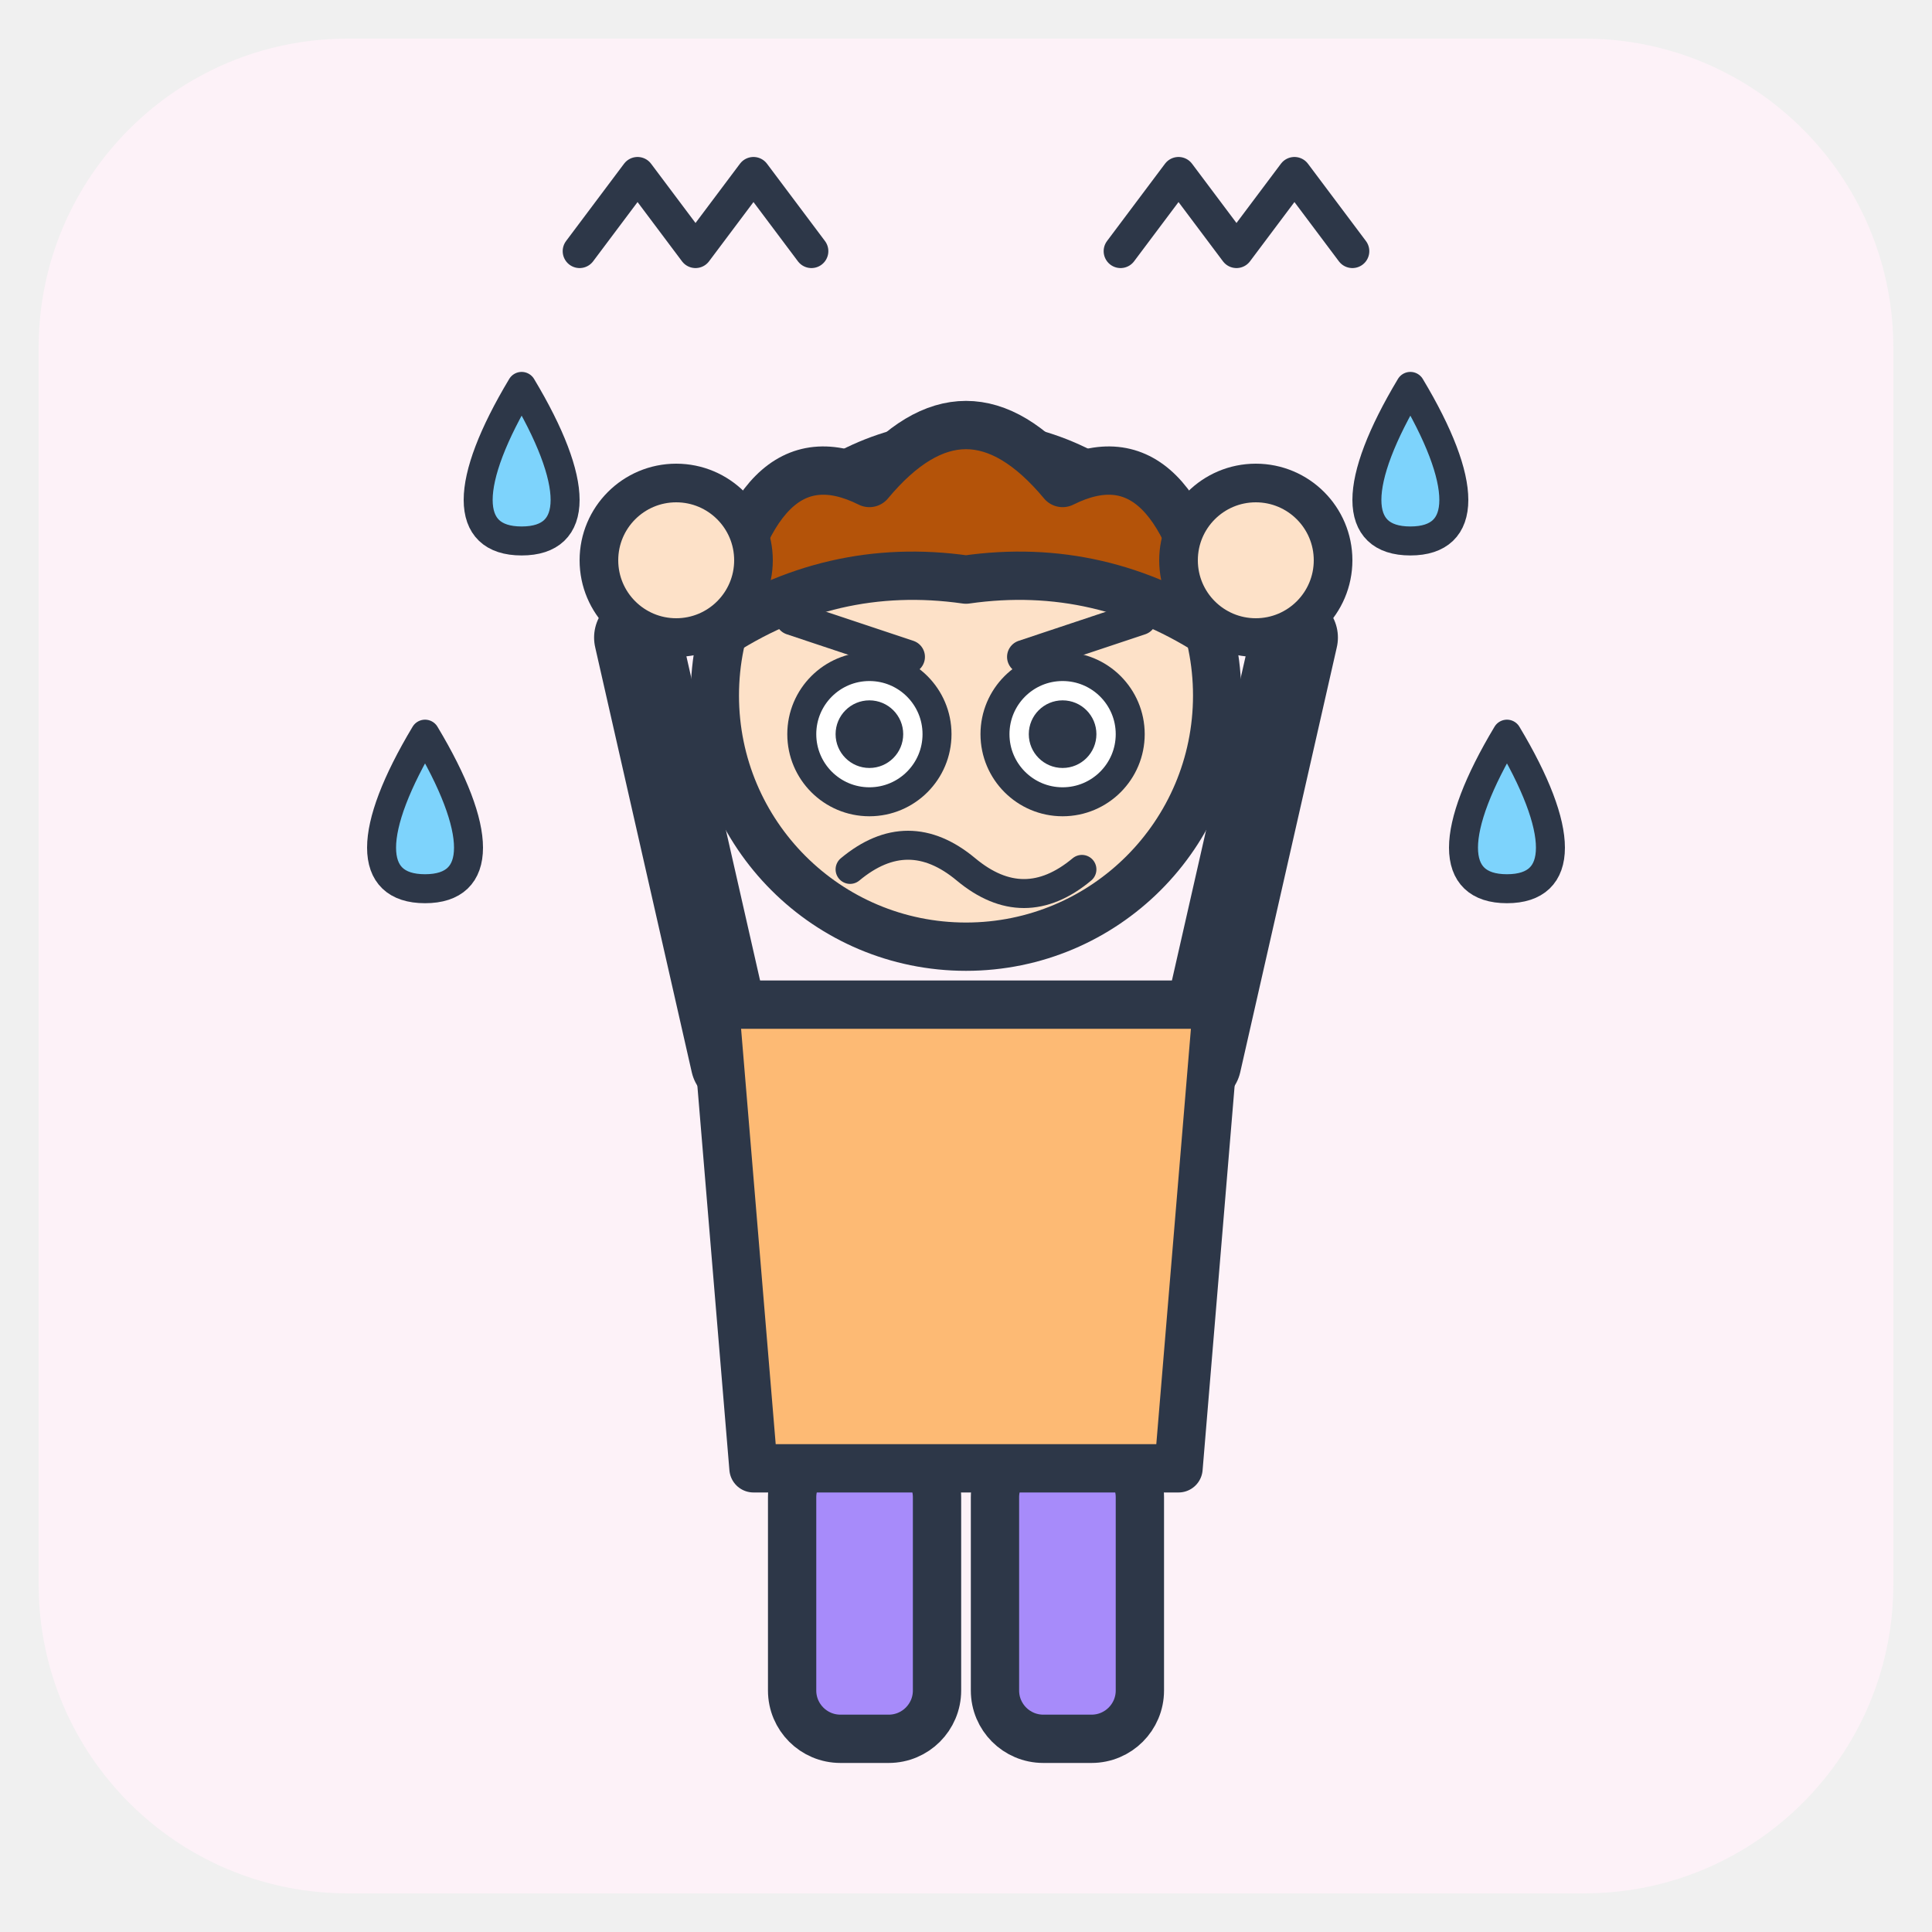
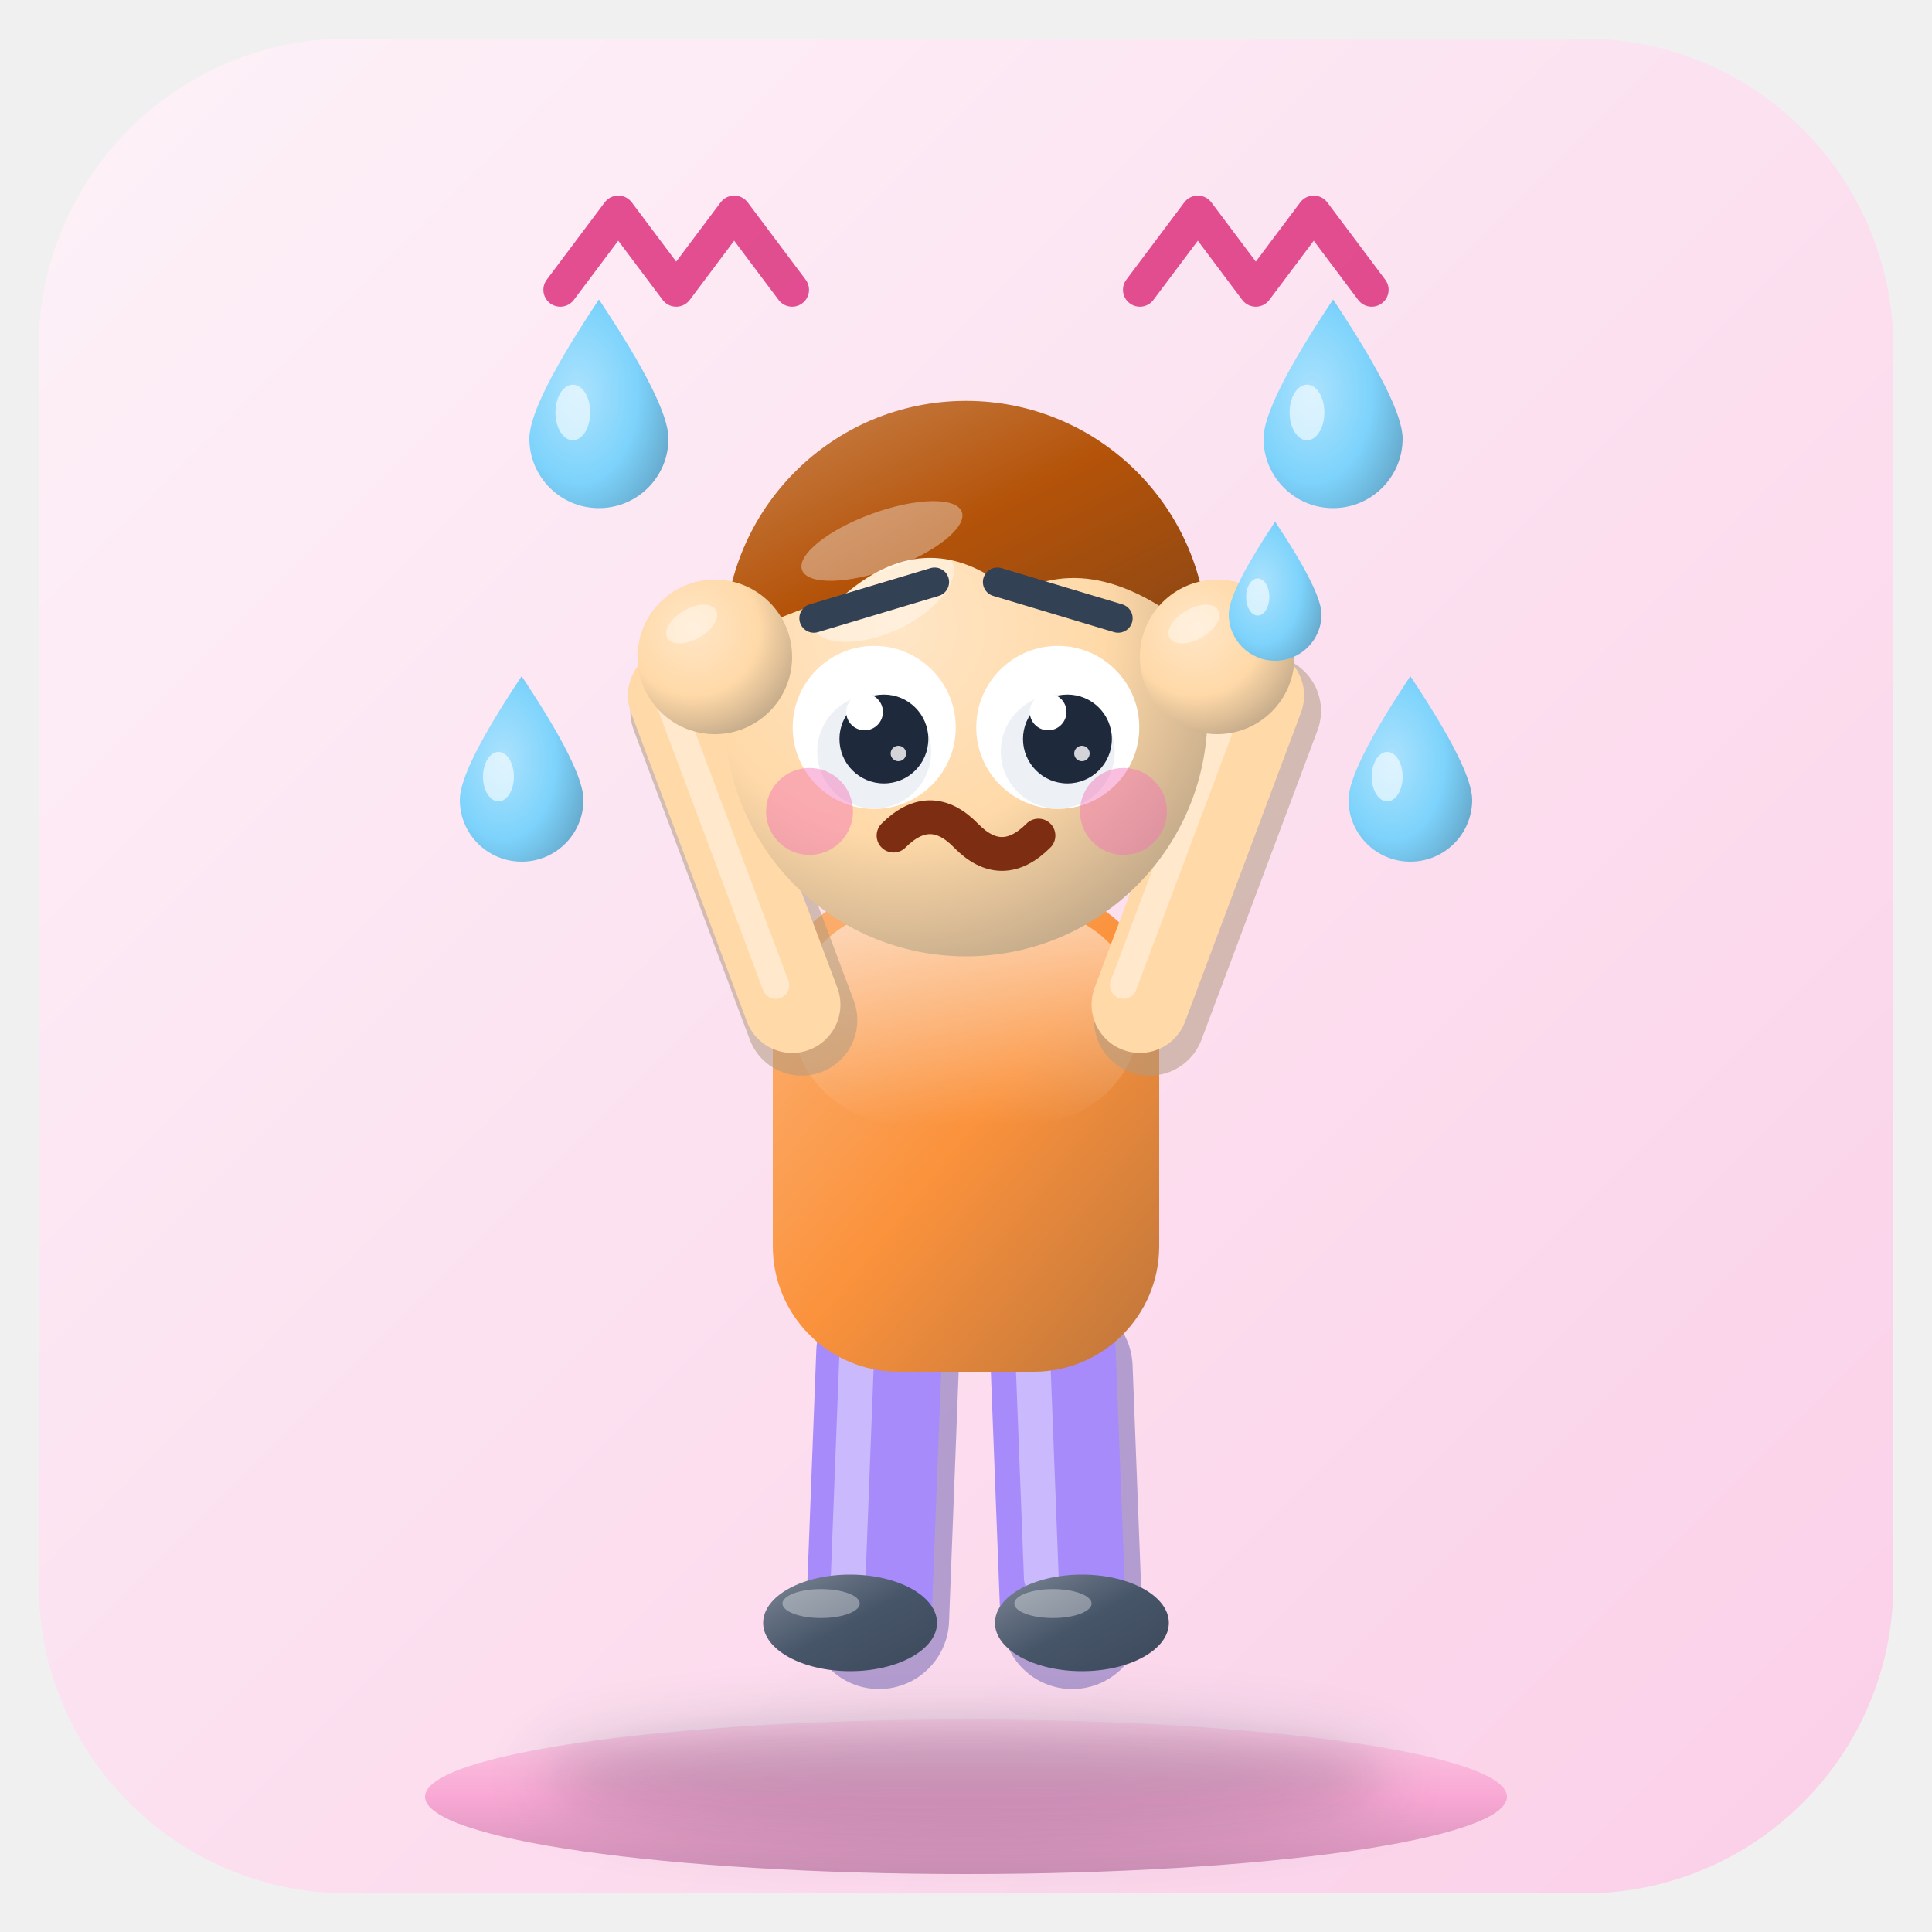
<svg xmlns="http://www.w3.org/2000/svg" viewBox="0 0 200 200" role="img" aria-label="לחוץ">
-   <rect x="4" y="4" width="192" height="192" rx="32" fill="#FDF2F8" />
-   <g stroke="#2D3748" stroke-width="5" stroke-linejoin="round" stroke-linecap="round">
-     <path d="M60 26 l6 -8 l6 8 l6 -8 l6 8 M116 26 l6 -8 l6 8 l6 -8 l6 8" fill="none" stroke-width="3.5" />
-     <rect x="82" y="150" width="15" height="30" rx="5" fill="#A78BFA" />
-     <rect x="103" y="150" width="15" height="30" rx="5" fill="#A78BFA" />
-     <path d="M76 110 L66 66 M124 110 L134 66" stroke-width="9" />
-     <path d="M74 104 L126 104 L122 152 L78 152 Z" fill="#FDBA74" />
-     <circle cx="100" cy="72" r="26" fill="#FDE1C8" />
-     <path d="M74 66 Q78 44 90 50 Q100 38 110 50 Q122 44 126 66 Q114 58 100 60 Q86 58 74 66 Z" fill="#B45309" />
-     <circle cx="70" cy="58" r="8" fill="#FDE1C8" stroke-width="4" />
-     <circle cx="130" cy="58" r="8" fill="#FDE1C8" stroke-width="4" />
-     <circle cx="90" cy="76" r="7" fill="#fff" stroke-width="3" />
-     <circle cx="90" cy="76" r="3.5" fill="#2D3748" stroke="none" />
-     <circle cx="110" cy="76" r="7" fill="#fff" stroke-width="3" />
-     <circle cx="110" cy="76" r="3.5" fill="#2D3748" stroke="none" />
-     <path d="M82 64 L94 68 M118 64 L106 68" fill="none" stroke-width="3.5" />
-     <path d="M88 90 q6 -5 12 0 t12 0" fill="none" stroke-width="3" />
-     <path d="M146 40 C140 50 140 56 146 56 C152 56 152 50 146 40 Z M54 40 C48 50 48 56 54 56 C60 56 60 50 54 40 Z M156 76 C150 86 150 92 156 92 C162 92 162 86 156 76 Z M44 76 C38 86 38 92 44 92 C50 92 50 86 44 76 Z" fill="#7DD3FC" stroke-width="3" />
+   <defs>
+     <linearGradient id="calm-stressed-opposite-g0" x1="0" y1="0" x2="1" y2="1">
+       <stop offset="0" stop-color="#FDF2F8" />
+       <stop offset="1" stop-color="#FBCFE8" />
+     </linearGradient>
+     <linearGradient id="calm-stressed-opposite-g1" x1="0" y1="0" x2="0" y2="1">
+       <stop offset="0" stop-color="#fbcbe5" />
+       <stop offset=".5" stop-color="#F9A8D4" />
+       <stop offset="1" stop-color="#cd8fb5" />
+     </linearGradient>
+     <radialGradient id="calm-stressed-opposite-g2" cx="0.36" cy="0.32" r="0.78">
+       <stop offset="0" stop-color="#ffe6c6" />
+       <stop offset=".55" stop-color="#FFD9A8" />
+       <stop offset="1" stop-color="#bca486" />
+     </radialGradient>
+     <linearGradient id="calm-stressed-opposite-g3" x1="0" y1="0" x2="1" y2="1">
+       <stop offset="0" stop-color="#7e8896" />
+       <stop offset=".5" stop-color="#475569" />
+       <stop offset="1" stop-color="#3c495b" />
+     </linearGradient>
+     <linearGradient id="calm-stressed-opposite-g4" x1="0" y1="0" x2="1" y2="1">
+       <stop offset="0" stop-color="#fcb377" />
+       <stop offset=".5" stop-color="#FB923C" />
+       <stop offset="1" stop-color="#bd753b" />
+     </linearGradient>
+     <linearGradient id="calm-stressed-opposite-g5" x1="0" y1="0" x2="0" y2="1">
+       <stop offset="0" stop-color="#fff" stop-opacity="0.55" />
+       <stop offset="1" stop-color="#fff" stop-opacity="0" />
+     </linearGradient>
+     <linearGradient id="calm-stressed-opposite-g6" x1="0" y1="0" x2="1" y2="1">
+       <stop offset="0" stop-color="#cb8753" />
+       <stop offset=".5" stop-color="#B45309" />
+       <stop offset="1" stop-color="#8a4716" />
+     </linearGradient>
+     <radialGradient id="calm-stressed-opposite-g7" cx="0.35" cy="0.45" r="0.78">
+       <stop offset="0" stop-color="#abe2fd" />
+       <stop offset=".55" stop-color="#7DD3FC" />
+       <stop offset="1" stop-color="#61a0c1" />
+     </radialGradient>
+     <filter id="calm-stressed-opposite-blur" x="-30%" y="-60%" width="160%" height="220%">
+       <feGaussianBlur stdDeviation="3" />
+     </filter>
+   </defs>
+   <rect x="4" y="4" width="192" height="192" rx="32" fill="url(#calm-stressed-opposite-g0)" />
+   <ellipse cx="100" cy="186" rx="56" ry="8" fill="url(#calm-stressed-opposite-g1)" />
+   <ellipse cx="100" cy="184" rx="44" ry="6" fill="#1E293B" opacity="0.22" filter="url(#calm-stressed-opposite-blur)" />
+   <path d="M58 30 l6 -8 l6 8 l6 -8 l6 8 M118 30 l6 -8 l6 8 l6 -8 l6 8" fill="none" stroke="#DB2777" stroke-width="3.5" stroke-linecap="round" stroke-linejoin="round" opacity="0.8" />
+   <g transform="translate(100 74)">
+     <path d="M-9 66 L-10 92" fill="none" stroke="#7769b6" stroke-width="14.5" stroke-linecap="round" stroke-linejoin="round" opacity=".55" transform="translate(1 1.6)" />
+     <path d="M-9 66 L-10 92" fill="none" stroke="#A78BFA" stroke-width="13" stroke-linecap="round" stroke-linejoin="round" />
+     <path d="M-9 66 L-10 92" fill="none" stroke="#fff" stroke-width="3.6" stroke-linecap="round" stroke-linejoin="round" opacity="0.4" transform="translate(-2.2 -2.6)" />
+     <path d="M9 66 L10 92" fill="none" stroke="#7769b6" stroke-width="14.5" stroke-linecap="round" stroke-linejoin="round" opacity=".55" transform="translate(1 1.6)" />
+     <path d="M9 66 L10 92" fill="none" stroke="#A78BFA" stroke-width="13" stroke-linecap="round" stroke-linejoin="round" />
+     <path d="M9 66 L10 92" fill="none" stroke="#fff" stroke-width="3.6" stroke-linecap="round" stroke-linejoin="round" opacity="0.4" transform="translate(-2.2 -2.6)" />
+     <ellipse cx="-12" cy="94" rx="9" ry="5" fill="url(#calm-stressed-opposite-g3)" />
+     <ellipse cx="-15" cy="92" rx="4" ry="1.5" fill="#fff" opacity="0.35" />
+     <ellipse cx="12" cy="94" rx="9" ry="5" fill="url(#calm-stressed-opposite-g3)" />
+     <ellipse cx="9" cy="92" rx="4" ry="1.5" fill="#fff" opacity="0.35" />
+     <rect x="-20" y="18" width="40" height="50" rx="13" fill="url(#calm-stressed-opposite-g4)" />
+     <rect x="-18" y="20" width="36" height="22.5" rx="12" fill="url(#calm-stressed-opposite-g5)" />
+     <path d="M-18 30 L-30 -2" fill="none" stroke="#b19b80" stroke-width="11.5" stroke-linecap="round" stroke-linejoin="round" opacity=".55" transform="translate(1 1.6)" />
+     <path d="M-18 30 L-30 -2" fill="none" stroke="#FFD9A8" stroke-width="10" stroke-linecap="round" stroke-linejoin="round" />
+     <path d="M-18 30 L-30 -2" fill="none" stroke="#fff" stroke-width="2.8" stroke-linecap="round" stroke-linejoin="round" opacity="0.4" transform="translate(-1.7 -2)" />
+     <path d="M18 30 L30 -2" fill="none" stroke="#b19b80" stroke-width="11.5" stroke-linecap="round" stroke-linejoin="round" opacity=".55" transform="translate(1 1.6)" />
+     <path d="M18 30 L30 -2" fill="none" stroke="#FFD9A8" stroke-width="10" stroke-linecap="round" stroke-linejoin="round" />
+     <path d="M18 30 L30 -2" fill="none" stroke="#fff" stroke-width="2.8" stroke-linecap="round" stroke-linejoin="round" opacity="0.4" transform="translate(-1.7 -2)" />
+     <circle cx="0" cy="0" r="25" fill="url(#calm-stressed-opposite-g2)" />
+     <ellipse cx="-8.7" cy="-12.5" rx="8" ry="4" fill="#fff" opacity="0.4" transform="rotate(-25 -8.7 -12.5)" />
+     <path d="M-25 -7.5 A25 25 0 0 1 25 -7.5 Q13.8 -17.5 5 -12.5 Q-3.7 -20 -12.5 -12.5 Q-20 -10 -25 -7.5Z" fill="url(#calm-stressed-opposite-g6)" />
+     <ellipse cx="-8.7" cy="-18" rx="8.8" ry="3" fill="#fff" opacity="0.35" transform="rotate(-20 -8.7 -18)" />
+     <circle cx="-9.5" cy="1.3" r="8.438" fill="#fff" />
+     <circle cx="-9.5" cy="3.8" r="5.9" fill="#CBD5E1" opacity=".35" />
+     <circle cx="-8.5" cy="2.5" r="4.6" fill="#1E293B" />
+     <circle cx="-10.5" cy="-0.3" r="1.9" fill="#fff" />
+     <circle cx="-7" cy="4" r="0.8" fill="#fff" opacity=".8" />
+     <circle cx="9.5" cy="1.3" r="8.438" fill="#fff" />
+     <circle cx="9.5" cy="3.8" r="5.9" fill="#CBD5E1" opacity=".35" />
+     <circle cx="10.5" cy="2.5" r="4.6" fill="#1E293B" />
+     <circle cx="8.5" cy="-0.3" r="1.9" fill="#fff" />
+     <circle cx="12" cy="4" r="0.8" fill="#fff" opacity=".8" />
+     <path d="M-15.75 -10 L-3.25 -13.75" fill="none" stroke="#334155" stroke-width="3" stroke-linecap="round" stroke-linejoin="round" />
+     <path d="M15.75 -10 L3.25 -13.75" fill="none" stroke="#334155" stroke-width="3" stroke-linecap="round" stroke-linejoin="round" />
+     <circle cx="-16.2" cy="10" r="4.5" fill="#F472B6" opacity=".45" />
+     <circle cx="16.3" cy="10" r="4.5" fill="#F472B6" opacity=".45" />
+     <path d="M-7.5 12.5 q3.8 -3.8 7.5 0 t7.5 0" fill="none" stroke="#7C2D12" stroke-width="3.5" stroke-linecap="round" stroke-linejoin="round" />
+     <circle cx="-26" cy="-6" r="8" fill="url(#calm-stressed-opposite-g2)" />
+     <ellipse cx="-28.4" cy="-9.4" rx="2.9" ry="1.6" fill="#fff" opacity="0.4" transform="rotate(-30 -28.4 -9.4)" />
+     <circle cx="26" cy="-6" r="8" fill="url(#calm-stressed-opposite-g2)" />
+     <ellipse cx="23.6" cy="-9.4" rx="2.9" ry="1.6" fill="#fff" opacity="0.4" transform="rotate(-30 23.6 -9.4)" />
+   </g>
+   <g transform="translate(138 40) scale(0.9)">
+     <path d="M0 -10 Q8 2 8 6 A8 8 0 0 1 -8 6 Q-8 2 0 -10Z" fill="url(#calm-stressed-opposite-g7)" />
+     <ellipse cx="-3" cy="3" rx="2" ry="3.2" fill="#fff" opacity=".6" />
+   </g>
+   <g transform="translate(62 40) scale(0.9)">
+     <path d="M0 -10 Q8 2 8 6 A8 8 0 0 1 -8 6 Q-8 2 0 -10Z" fill="url(#calm-stressed-opposite-g7)" />
+     <ellipse cx="-3" cy="3" rx="2" ry="3.2" fill="#fff" opacity=".6" />
+   </g>
+   <g transform="translate(146 78) scale(0.8)">
+     <path d="M0 -10 Q8 2 8 6 A8 8 0 0 1 -8 6 Q-8 2 0 -10Z" fill="url(#calm-stressed-opposite-g7)" />
+     <ellipse cx="-3" cy="3" rx="2" ry="3.2" fill="#fff" opacity=".6" />
+   </g>
+   <g transform="translate(54 78) scale(0.8)">
+     <path d="M0 -10 Q8 2 8 6 A8 8 0 0 1 -8 6 Q-8 2 0 -10Z" fill="url(#calm-stressed-opposite-g7)" />
+     <ellipse cx="-3" cy="3" rx="2" ry="3.2" fill="#fff" opacity=".6" />
+   </g>
+   <g transform="translate(132 60) scale(0.6)">
+     <path d="M0 -10 Q8 2 8 6 A8 8 0 0 1 -8 6 Q-8 2 0 -10Z" fill="url(#calm-stressed-opposite-g7)" />
+     <ellipse cx="-3" cy="3" rx="2" ry="3.2" fill="#fff" opacity=".6" />
  </g>
</svg>
